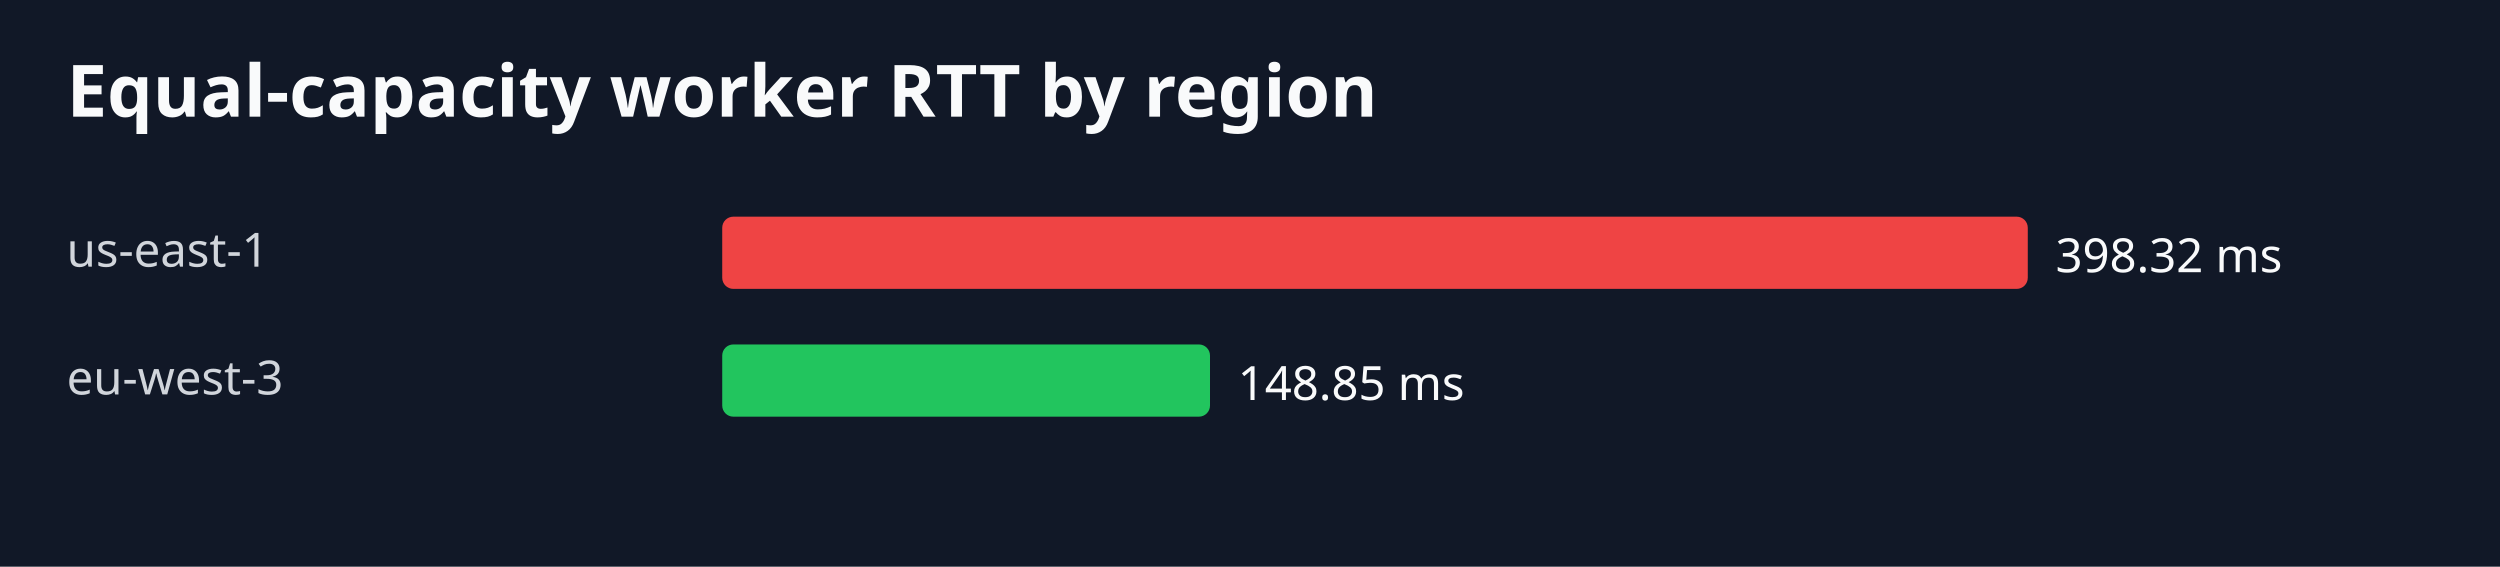
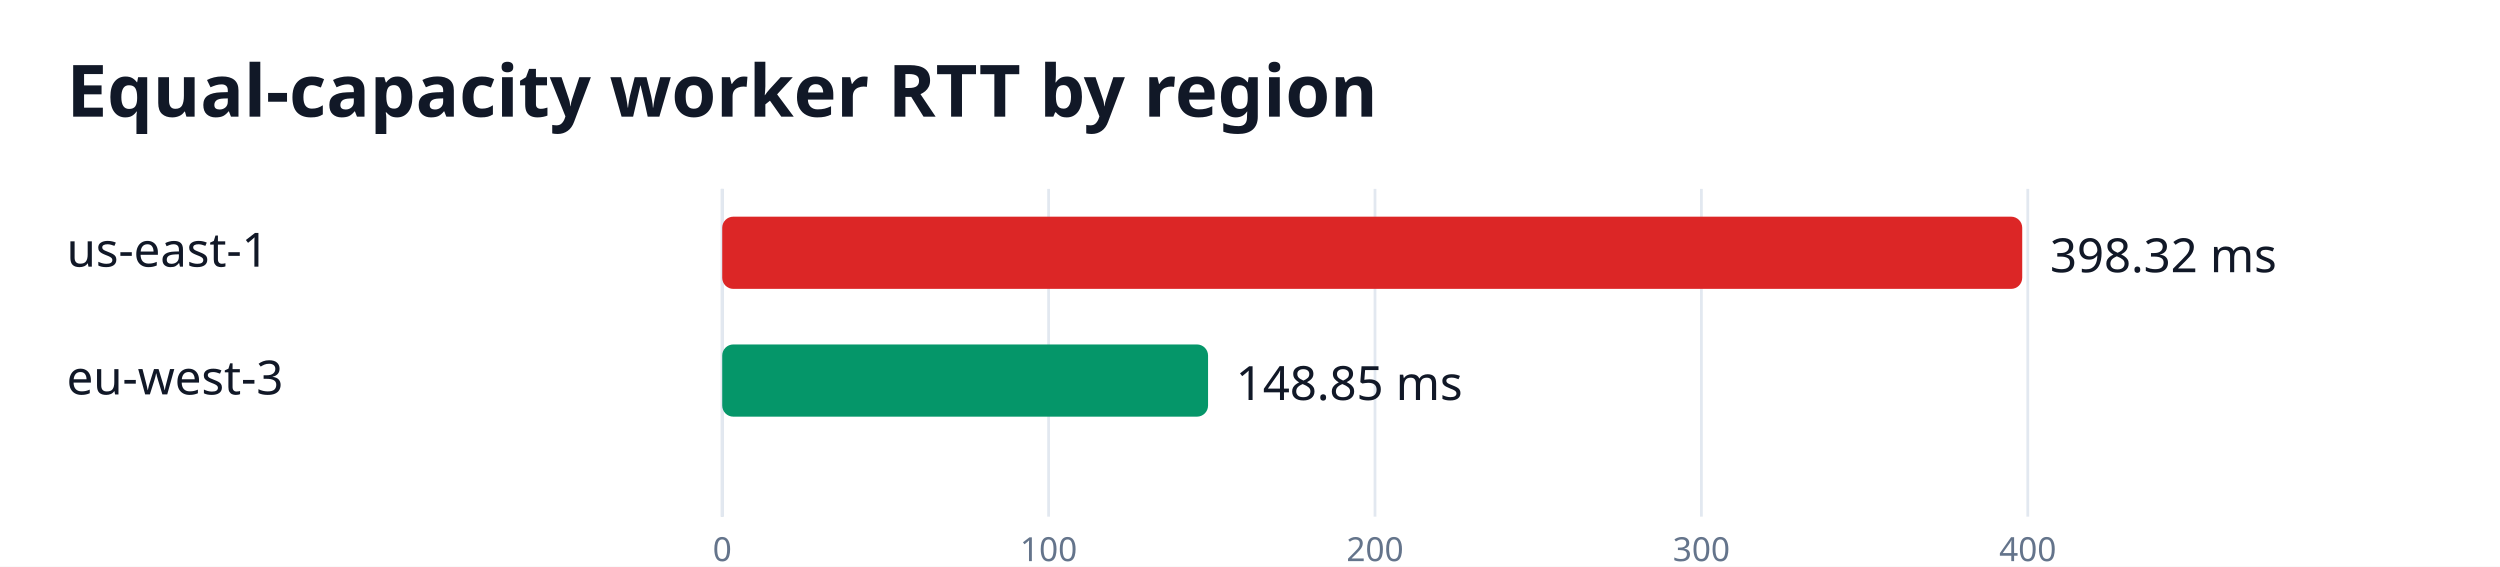
<svg xmlns="http://www.w3.org/2000/svg" width="900" height="204" viewBox="0 0 900 204">
-   <rect width="100%" height="100%" fill="#111827" />
-   <text x="24" y="42" fill="#f9fafb" font-family="sans-serif" font-size="26" font-weight="700">Equal-capacity worker RTT by region</text>
-   <text x="24" y="96" fill="#d1d5db" font-family="sans-serif" font-size="17">us-east-1</text>
-   <rect x="260" y="78" width="470.0" height="26" rx="4" fill="#ef4444" />
-   <text x="740.0" y="98" fill="#f9fafb" font-family="sans-serif" font-size="17">398.32 ms</text>
-   <text x="24" y="142" fill="#d1d5db" font-family="sans-serif" font-size="17">eu-west-3</text>
-   <rect x="260" y="124" width="175.6" height="26" rx="4" fill="#22c55e" />
-   <text x="445.6" y="144" fill="#f9fafb" font-family="sans-serif" font-size="17">148.85 ms</text>
+   <rect width="100%" height="100%" fill="#ffffff" />
+   <text x="24" y="42" fill="#111827" font-family="sans-serif" font-size="26" font-weight="700">Equal-capacity worker RTT by region</text>
+   <line x1="260" y1="68" x2="260" y2="186" stroke="#cbd5e1" />
+   <line x1="260.0" y1="68" x2="260.0" y2="186" stroke="#e2e8f0" />
+   <text x="260.0" y="202" text-anchor="middle" fill="#64748b" font-family="sans-serif" font-size="12">0</text>
+   <line x1="377.5" y1="68" x2="377.5" y2="186" stroke="#e2e8f0" />
+   <text x="377.5" y="202" text-anchor="middle" fill="#64748b" font-family="sans-serif" font-size="12">100</text>
+   <line x1="495.0" y1="68" x2="495.0" y2="186" stroke="#e2e8f0" />
+   <text x="495.0" y="202" text-anchor="middle" fill="#64748b" font-family="sans-serif" font-size="12">200</text>
+   <line x1="612.5" y1="68" x2="612.5" y2="186" stroke="#e2e8f0" />
+   <text x="612.5" y="202" text-anchor="middle" fill="#64748b" font-family="sans-serif" font-size="12">300</text>
+   <line x1="730.0" y1="68" x2="730.0" y2="186" stroke="#e2e8f0" />
+   <text x="730.0" y="202" text-anchor="middle" fill="#64748b" font-family="sans-serif" font-size="12">400</text>
+   <text x="24" y="96" fill="#111827" font-family="sans-serif" font-size="17">us-east-1</text>
+   <rect x="260" y="78" width="468.0" height="26" rx="4" fill="#dc2626" />
+   <text x="738.0" y="98" fill="#111827" font-family="sans-serif" font-size="17">398.32 ms</text>
+   <text x="24" y="142" fill="#111827" font-family="sans-serif" font-size="17">eu-west-3</text>
+   <rect x="260" y="124" width="174.9" height="26" rx="4" fill="#059669" />
+   <text x="444.9" y="144" fill="#111827" font-family="sans-serif" font-size="17">148.85 ms</text>
</svg>
